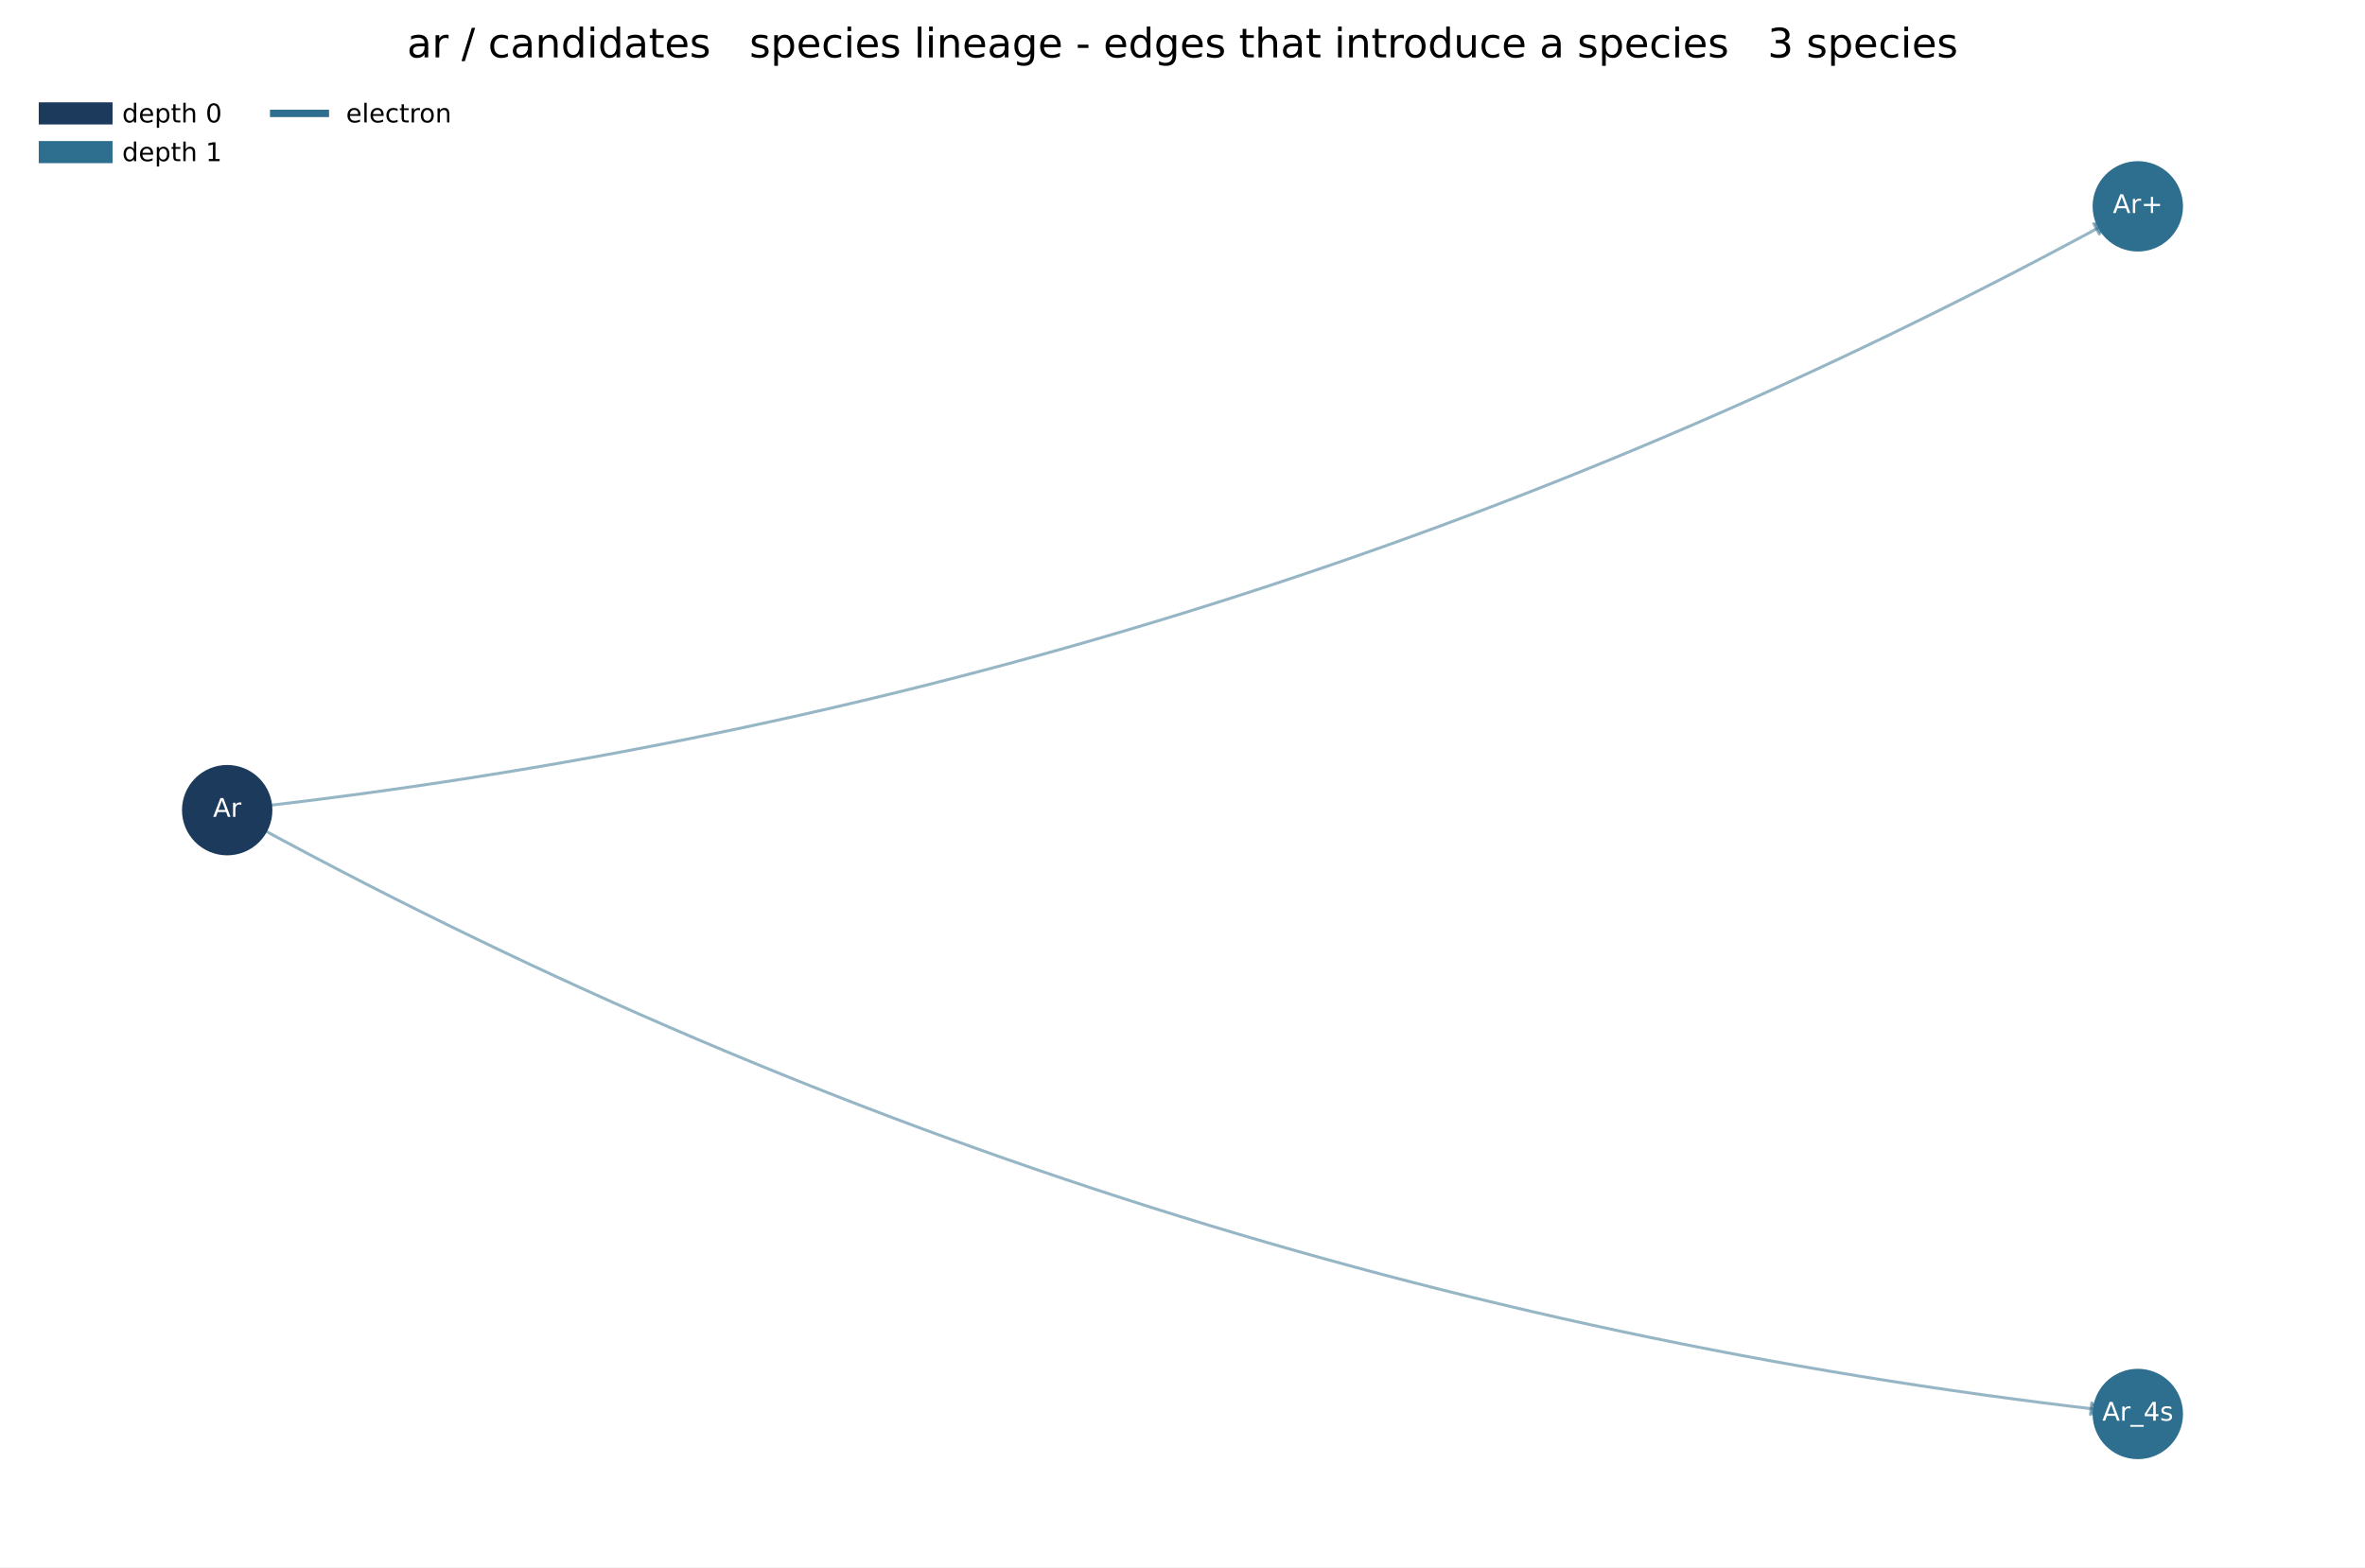
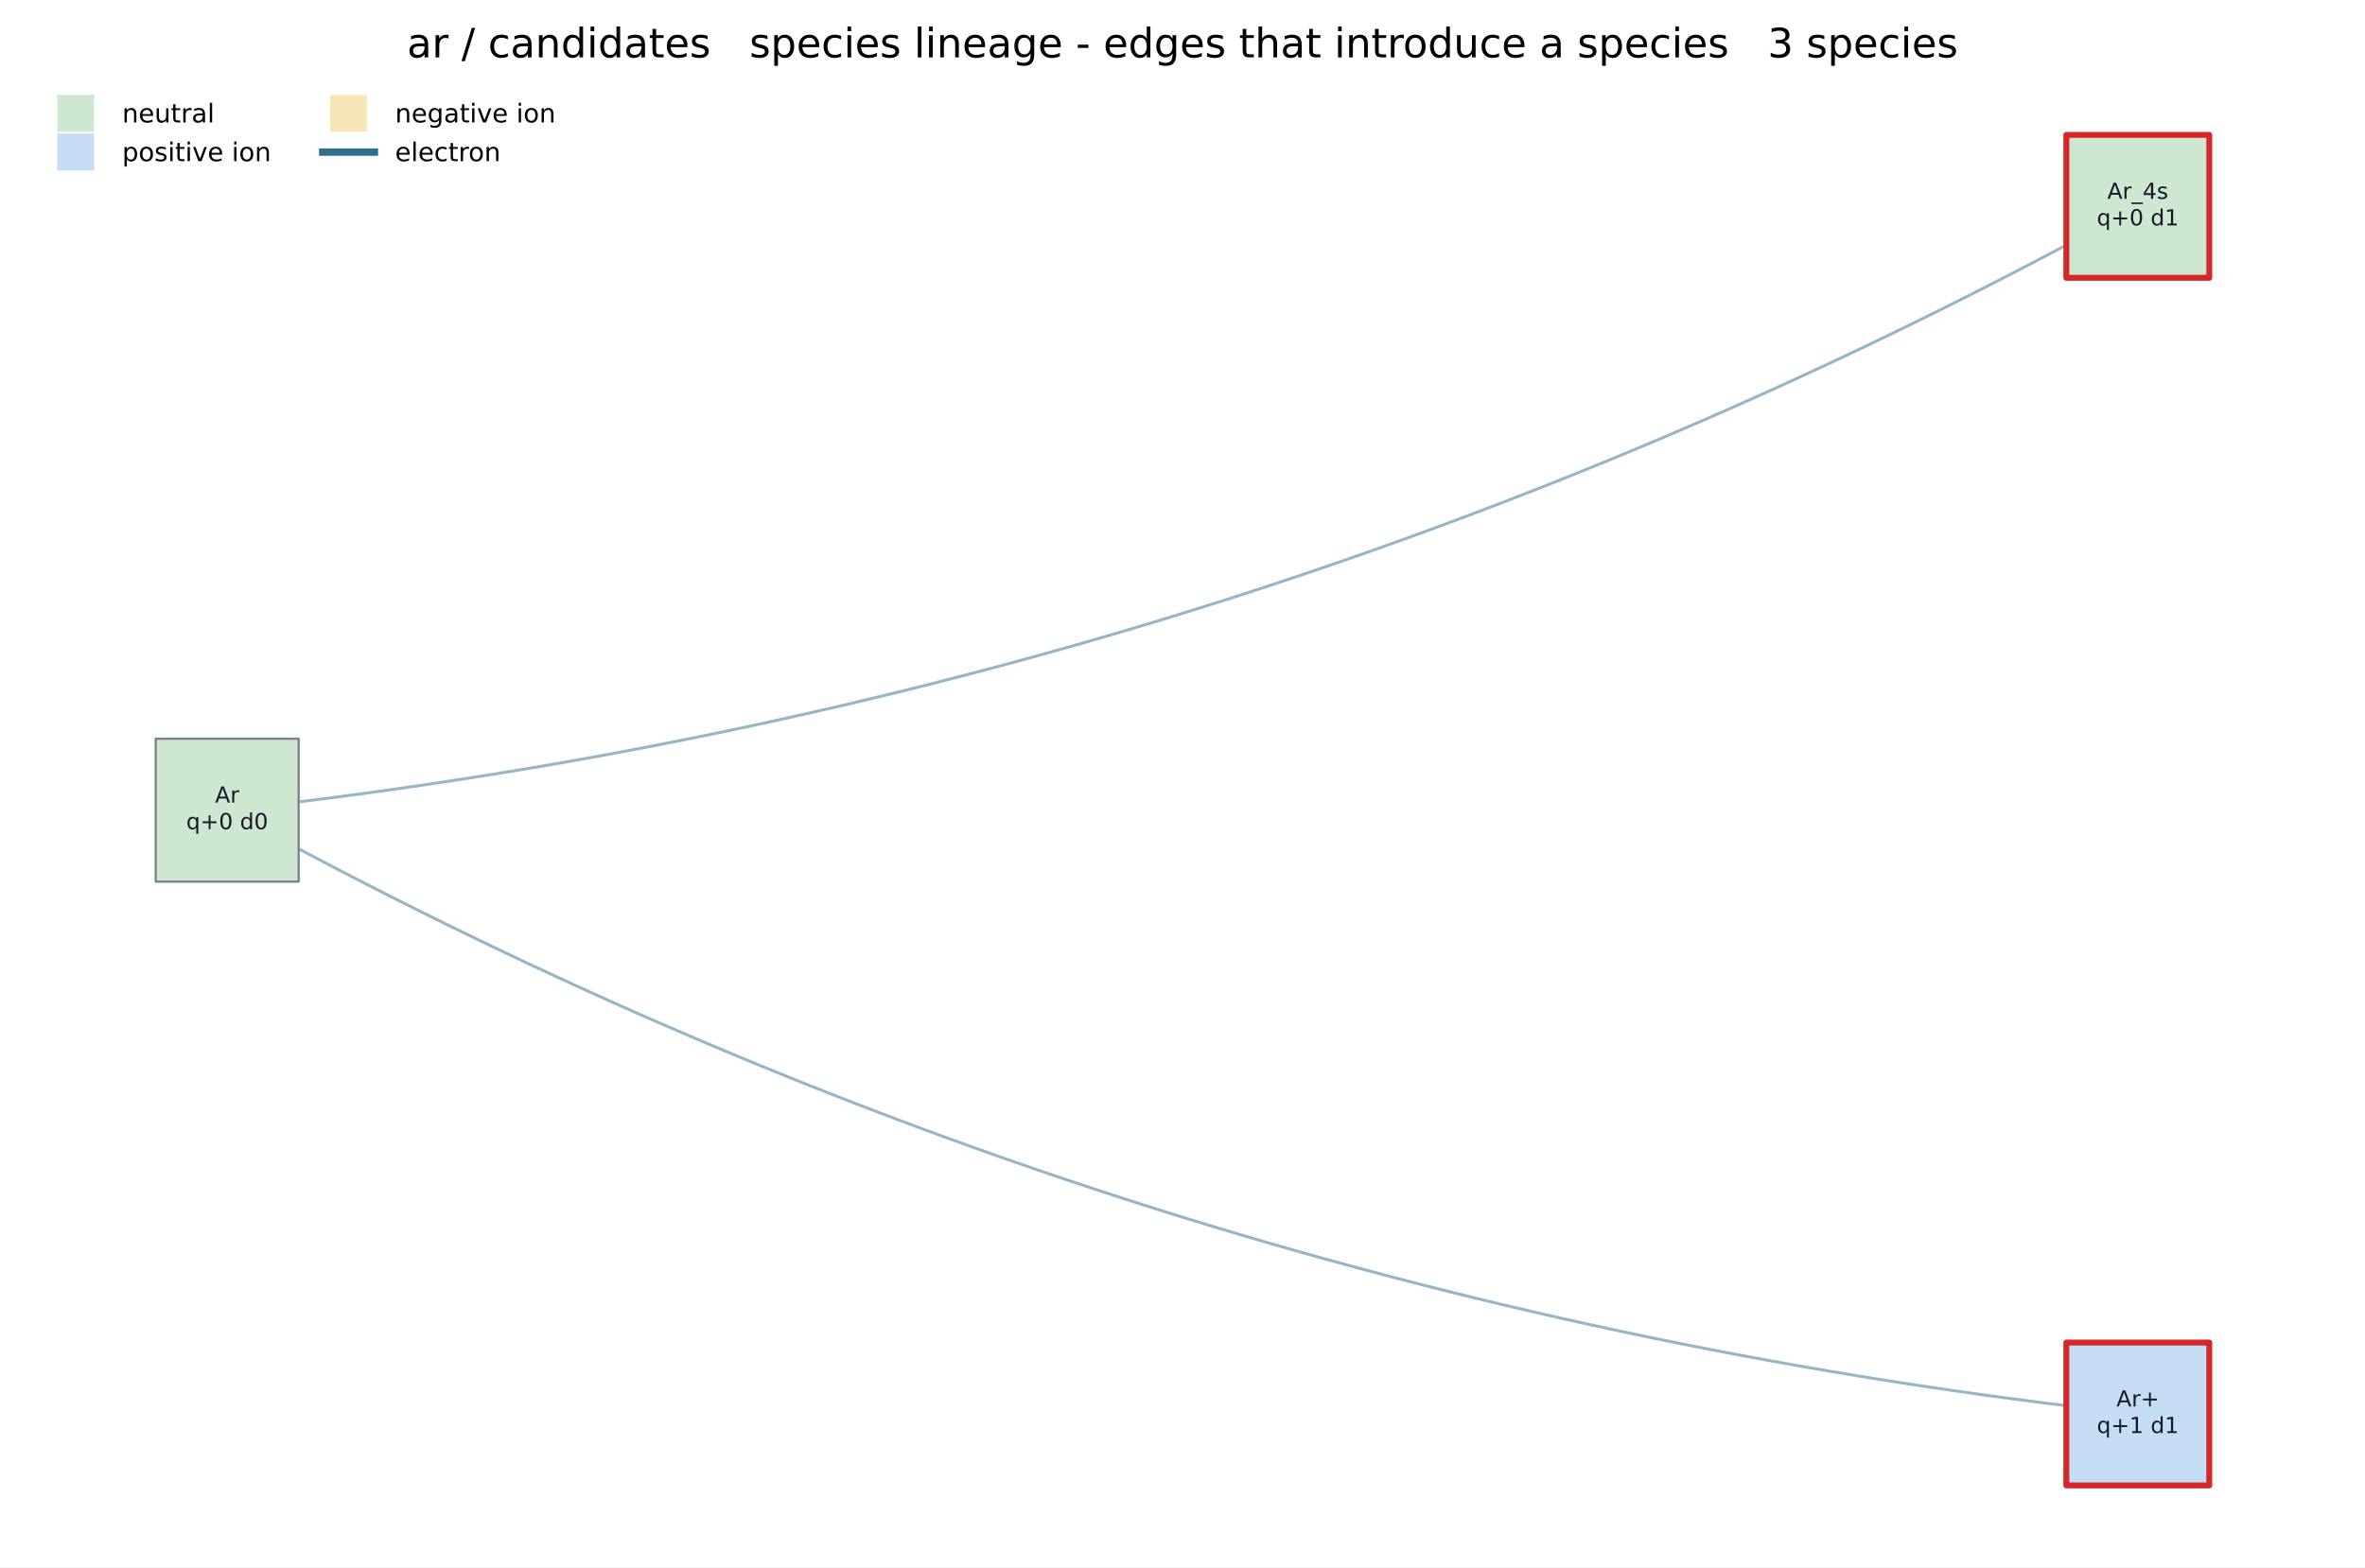
<svg xmlns="http://www.w3.org/2000/svg" xmlns:xlink="http://www.w3.org/1999/xlink" width="640.8pt" height="424.801pt" viewBox="0 0 640.8 424.801" version="1.1">
  <defs>
    <style type="text/css">*{stroke-linejoin: round; stroke-linecap: butt}</style>
  </defs>
  <g id="figure_1">
    <g id="patch_1">
      <path d="M 0 424.801  L 640.8 424.801  L 640.8 0  L 0 0  z " style="fill: #ffffff" />
    </g>
    <g id="axes_1">
      <g id="patch_2">
-         <path d="M 69.154 223.735  Q 304.54 351.581 569.752 382.165  " clip-path="url(#p45859abd4f)" style="fill: none; stroke: #2e6e8e; stroke-opacity: 0.5; stroke-width: 0.8; stroke-linecap: round" />
-         <path d="M 566.756 380.209  L 569.752 382.165  L 566.39 383.388  z " clip-path="url(#p45859abd4f)" style="fill: #2e6e8e; fill-opacity: 0.5; stroke: #2e6e8e; stroke-opacity: 0.5; stroke-width: 0.8; stroke-linecap: round" />
+         <path d="M 70.162 218.614  Q 336.262 187.926 570.863 60.507  " clip-path="url(#p77ae30b907)" style="fill: none; stroke: #2e6e8e; stroke-opacity: 0.5; stroke-width: 0.8; stroke-linecap: round" />
+         <path d="M 567.287 60.628  L 570.863 60.507  L 568.814 63.44  z " clip-path="url(#p77ae30b907)" style="fill: #2e6e8e; fill-opacity: 0.5; stroke: #2e6e8e; stroke-opacity: 0.5; stroke-width: 0.8; stroke-linecap: round" />
      </g>
      <g id="patch_3">
-         <path d="M 70.162 218.614  Q 336.262 187.926 570.863 60.507  " clip-path="url(#p45859abd4f)" style="fill: none; stroke: #2e6e8e; stroke-opacity: 0.5; stroke-width: 0.8; stroke-linecap: round" />
-         <path d="M 567.287 60.628  L 570.863 60.507  L 568.814 63.44  z " clip-path="url(#p45859abd4f)" style="fill: #2e6e8e; fill-opacity: 0.5; stroke: #2e6e8e; stroke-opacity: 0.5; stroke-width: 0.8; stroke-linecap: round" />
+         <path d="M 69.154 223.735  Q 304.54 351.581 569.752 382.165  " clip-path="url(#p77ae30b907)" style="fill: none; stroke: #2e6e8e; stroke-opacity: 0.5; stroke-width: 0.8; stroke-linecap: round" />
+         <path d="M 566.756 380.209  L 569.752 382.165  L 566.39 383.388  z " clip-path="url(#p77ae30b907)" style="fill: #2e6e8e; fill-opacity: 0.5; stroke: #2e6e8e; stroke-opacity: 0.5; stroke-width: 0.8; stroke-linecap: round" />
      </g>
      <g id="PathCollection_1">
-         <defs>
-           <path id="C0_0_818d223456" d="M 0 12.247  C 3.248 12.247 6.364 10.957 8.66 8.66  C 10.957 6.364 12.247 3.248 12.247 -0  C 12.247 -3.248 10.957 -6.364 8.66 -8.66  C 6.364 -10.957 3.248 -12.247 0 -12.247  C -3.248 -12.247 -6.364 -10.957 -8.66 -8.66  C -10.957 -6.364 -12.247 -3.248 -12.247 0  C -12.247 3.248 -10.957 6.364 -8.66 8.66  C -6.364 10.957 -3.248 12.247 0 12.247  z " />
-         </defs>
-         <g clip-path="url(#p45859abd4f)">
-           <use xlink:href="#C0_0_818d223456" x="61.557" y="219.58" style="fill: #1b3a5c" />
-         </g>
-         <g clip-path="url(#p45859abd4f)">
-           <use xlink:href="#C0_0_818d223456" x="579.243" y="55.926" style="fill: #2e6e8e" />
-         </g>
-         <g clip-path="url(#p45859abd4f)">
-           <use xlink:href="#C0_0_818d223456" x="579.243" y="383.234" style="fill: #2e6e8e" />
-         </g>
+         <path d="M 42.192 238.944  L 80.922 238.944  L 80.922 200.215  L 42.192 200.215  z " clip-path="url(#p77ae30b907)" style="fill: #cde7d0; stroke: #7a8090; stroke-width: 0.6" />
+         <path d="M 559.878 402.598  L 598.608 402.598  L 598.608 363.869  L 559.878 363.869  z " clip-path="url(#p77ae30b907)" style="fill: #c4ddf5; stroke: #d62728; stroke-width: 1.6" />
+         <path d="M 559.878 75.291  L 598.608 75.291  L 598.608 36.561  L 559.878 36.561  z " clip-path="url(#p77ae30b907)" style="fill: #cde7d0; stroke: #d62728; stroke-width: 1.6" />
      </g>
      <g id="text_1">
-         <g clip-path="url(#p45859abd4f)">
-           <g style="fill: #ffffff" transform="translate(57.72398 221.3979) scale(0.07 -0.07)">
+         <g clip-path="url(#p77ae30b907)">
+           <g style="fill: #161a25" transform="translate(58.27156 217.5373) scale(0.06 -0.06)">
            <defs>
              <path id="DejaVuSans-24" d="M 2188 4044  L 1331 1722  L 3047 1722  L 2188 4044  z M 1831 4666  L 2547 4666  L 4325 0  L 3669 0  L 3244 1197  L 1141 1197  L 716 0  L 50 0  L 1831 4666  z " transform="scale(0.015625)" />
              <path id="DejaVuSans-55" d="M 2631 2963  Q 2534 3019 2420 3045  Q 2306 3072 2169 3072  Q 1681 3072 1420 2755  Q 1159 2438 1159 1844  L 1159 0  L 581 0  L 581 3500  L 1159 3500  L 1159 2956  Q 1341 3275 1631 3429  Q 1922 3584 2338 3584  Q 2397 3584 2469 3576  Q 2541 3569 2628 3553  L 2631 2963  z " transform="scale(0.015625)" />
            </defs>
            <use xlink:href="#DejaVuSans-24" />
            <use xlink:href="#DejaVuSans-55" transform="translate(68.40625 0)" />
          </g>
        </g>
+         <g clip-path="url(#p77ae30b907)">
+           <g style="fill: #161a25" transform="translate(50.46312 224.739) scale(0.06 -0.06)">
+             <defs>
+               <path id="DejaVuSans-54" d="M 947 1747  Q 947 1113 1208 752  Q 1469 391 1925 391  Q 2381 391 2643 752  Q 2906 1113 2906 1747  Q 2906 2381 2643 2742  Q 2381 3103 1925 3103  Q 1469 3103 1208 2742  Q 947 2381 947 1747  z M 2906 525  Q 2725 213 2448 61  Q 2172 -91 1784 -91  Q 1150 -91 751 415  Q 353 922 353 1747  Q 353 2572 751 3078  Q 1150 3584 1784 3584  Q 2172 3584 2448 3432  Q 2725 3281 2906 2969  L 2906 3500  L 3481 3500  L 3481 -1331  L 2906 -1331  L 2906 525  z " transform="scale(0.015625)" />
+               <path id="DejaVuSans-e" d="M 2944 4013  L 2944 2272  L 4684 2272  L 4684 1741  L 2944 1741  L 2944 0  L 2419 0  L 2419 1741  L 678 1741  L 678 2272  L 2419 2272  L 2419 4013  L 2944 4013  z " transform="scale(0.015625)" />
+               <path id="DejaVuSans-13" d="M 2034 4250  Q 1547 4250 1301 3770  Q 1056 3291 1056 2328  Q 1056 1369 1301 889  Q 1547 409 2034 409  Q 2525 409 2770 889  Q 3016 1369 3016 2328  Q 3016 3291 2770 3770  Q 2525 4250 2034 4250  z M 2034 4750  Q 2819 4750 3233 4129  Q 3647 3509 3647 2328  Q 3647 1150 3233 529  Q 2819 -91 2034 -91  Q 1250 -91 836 529  Q 422 1150 422 2328  Q 422 3509 836 4129  Q 1250 4750 2034 4750  z " transform="scale(0.015625)" />
+               <path id="DejaVuSans-3" transform="scale(0.015625)" />
+               <path id="DejaVuSans-47" d="M 2906 2969  L 2906 4863  L 3481 4863  L 3481 0  L 2906 0  L 2906 525  Q 2725 213 2448 61  Q 2172 -91 1784 -91  Q 1150 -91 751 415  Q 353 922 353 1747  Q 353 2572 751 3078  Q 1150 3584 1784 3584  Q 2172 3584 2448 3432  Q 2725 3281 2906 2969  z M 947 1747  Q 947 1113 1208 752  Q 1469 391 1925 391  Q 2381 391 2643 752  Q 2906 1113 2906 1747  Q 2906 2381 2643 2742  Q 2381 3103 1925 3103  Q 1469 3103 1208 2742  Q 947 2381 947 1747  z " transform="scale(0.015625)" />
+             </defs>
+             <use xlink:href="#DejaVuSans-54" />
+             <use xlink:href="#DejaVuSans-e" transform="translate(63.48438 0)" />
+             <use xlink:href="#DejaVuSans-13" transform="translate(147.2812 0)" />
+             <use xlink:href="#DejaVuSans-3" transform="translate(210.9062 0)" />
+             <use xlink:href="#DejaVuSans-47" transform="translate(242.6875 0)" />
+             <use xlink:href="#DejaVuSans-13" transform="translate(306.1719 0)" />
+           </g>
+         </g>
      </g>
      <g id="text_2">
-         <g clip-path="url(#p45859abd4f)">
-           <g style="fill: #ffffff" transform="translate(572.477 57.74397) scale(0.07 -0.07)">
-             <defs>
-               <path id="DejaVuSans-e" d="M 2944 4013  L 2944 2272  L 4684 2272  L 4684 1741  L 2944 1741  L 2944 0  L 2419 0  L 2419 1741  L 678 1741  L 678 2272  L 2419 2272  L 2419 4013  L 2944 4013  z " transform="scale(0.015625)" />
-             </defs>
+         <g clip-path="url(#p77ae30b907)">
+           <g style="fill: #161a25" transform="translate(573.4436 381.1913) scale(0.06 -0.06)">
            <use xlink:href="#DejaVuSans-24" />
            <use xlink:href="#DejaVuSans-55" transform="translate(68.40625 0)" />
            <use xlink:href="#DejaVuSans-e" transform="translate(109.5156 0)" />
          </g>
        </g>
+         <g clip-path="url(#p77ae30b907)">
+           <g style="fill: #161a25" transform="translate(568.1491 388.3929) scale(0.06 -0.06)">
+             <defs>
+               <path id="DejaVuSans-14" d="M 794 531  L 1825 531  L 1825 4091  L 703 3866  L 703 4441  L 1819 4666  L 2450 4666  L 2450 531  L 3481 531  L 3481 0  L 794 0  L 794 531  z " transform="scale(0.015625)" />
+             </defs>
+             <use xlink:href="#DejaVuSans-54" />
+             <use xlink:href="#DejaVuSans-e" transform="translate(63.48438 0)" />
+             <use xlink:href="#DejaVuSans-14" transform="translate(147.2812 0)" />
+             <use xlink:href="#DejaVuSans-3" transform="translate(210.9062 0)" />
+             <use xlink:href="#DejaVuSans-47" transform="translate(242.6875 0)" />
+             <use xlink:href="#DejaVuSans-14" transform="translate(306.1719 0)" />
+           </g>
+         </g>
      </g>
      <g id="text_3">
-         <g clip-path="url(#p45859abd4f)">
-           <g style="fill: #ffffff" transform="translate(569.6098 385.0519) scale(0.07 -0.07)">
+         <g clip-path="url(#p77ae30b907)">
+           <g style="fill: #161a25" transform="translate(570.9859 53.88339) scale(0.06 -0.06)">
            <defs>
              <path id="DejaVuSans-42" d="M 3263 -1063  L 3263 -1509  L -63 -1509  L -63 -1063  L 3263 -1063  z " transform="scale(0.015625)" />
              <path id="DejaVuSans-17" d="M 2419 4116  L 825 1625  L 2419 1625  L 2419 4116  z M 2253 4666  L 3047 4666  L 3047 1625  L 3713 1625  L 3713 1100  L 3047 1100  L 3047 0  L 2419 0  L 2419 1100  L 313 1100  L 313 1709  L 2253 4666  z " transform="scale(0.015625)" />
              <path id="DejaVuSans-56" d="M 2834 3397  L 2834 2853  Q 2591 2978 2328 3040  Q 2066 3103 1784 3103  Q 1356 3103 1142 2972  Q 928 2841 928 2578  Q 928 2378 1081 2264  Q 1234 2150 1697 2047  L 1894 2003  Q 2506 1872 2764 1633  Q 3022 1394 3022 966  Q 3022 478 2636 193  Q 2250 -91 1575 -91  Q 1294 -91 989 -36  Q 684 19 347 128  L 347 722  Q 666 556 975 473  Q 1284 391 1588 391  Q 1994 391 2212 530  Q 2431 669 2431 922  Q 2431 1156 2273 1281  Q 2116 1406 1581 1522  L 1381 1569  Q 847 1681 609 1914  Q 372 2147 372 2553  Q 372 3047 722 3315  Q 1072 3584 1716 3584  Q 2034 3584 2315 3537  Q 2597 3491 2834 3397  z " transform="scale(0.015625)" />
            </defs>
            <use xlink:href="#DejaVuSans-24" />
            <use xlink:href="#DejaVuSans-55" transform="translate(68.40625 0)" />
            <use xlink:href="#DejaVuSans-42" transform="translate(109.5156 0)" />
            <use xlink:href="#DejaVuSans-17" transform="translate(159.5156 0)" />
            <use xlink:href="#DejaVuSans-56" transform="translate(223.1406 0)" />
          </g>
        </g>
+         <g clip-path="url(#p77ae30b907)">
+           <g style="fill: #161a25" transform="translate(568.1491 61.08503) scale(0.06 -0.06)">
+             <use xlink:href="#DejaVuSans-54" />
+             <use xlink:href="#DejaVuSans-e" transform="translate(63.48438 0)" />
+             <use xlink:href="#DejaVuSans-13" transform="translate(147.2812 0)" />
+             <use xlink:href="#DejaVuSans-3" transform="translate(210.9062 0)" />
+             <use xlink:href="#DejaVuSans-47" transform="translate(242.6875 0)" />
+             <use xlink:href="#DejaVuSans-14" transform="translate(306.1719 0)" />
+           </g>
+         </g>
      </g>
      <g id="text_4">
        <g transform="translate(110.2811 15.55828) scale(0.11 -0.11)">
          <defs>
            <path id="DejaVuSans-44" d="M 2194 1759  Q 1497 1759 1228 1600  Q 959 1441 959 1056  Q 959 750 1161 570  Q 1363 391 1709 391  Q 2188 391 2477 730  Q 2766 1069 2766 1631  L 2766 1759  L 2194 1759  z M 3341 1997  L 3341 0  L 2766 0  L 2766 531  Q 2569 213 2275 61  Q 1981 -91 1556 -91  Q 1019 -91 701 211  Q 384 513 384 1019  Q 384 1609 779 1909  Q 1175 2209 1959 2209  L 2766 2209  L 2766 2266  Q 2766 2663 2505 2880  Q 2244 3097 1772 3097  Q 1472 3097 1187 3025  Q 903 2953 641 2809  L 641 3341  Q 956 3463 1253 3523  Q 1550 3584 1831 3584  Q 2591 3584 2966 3190  Q 3341 2797 3341 1997  z " transform="scale(0.015625)" />
-             <path id="DejaVuSans-3" transform="scale(0.015625)" />
            <path id="DejaVuSans-12" d="M 1625 4666  L 2156 4666  L 531 -594  L 0 -594  L 1625 4666  z " transform="scale(0.015625)" />
            <path id="DejaVuSans-46" d="M 3122 3366  L 3122 2828  Q 2878 2963 2633 3030  Q 2388 3097 2138 3097  Q 1578 3097 1268 2742  Q 959 2388 959 1747  Q 959 1106 1268 751  Q 1578 397 2138 397  Q 2388 397 2633 464  Q 2878 531 3122 666  L 3122 134  Q 2881 22 2623 -34  Q 2366 -91 2075 -91  Q 1284 -91 818 406  Q 353 903 353 1747  Q 353 2603 823 3093  Q 1294 3584 2113 3584  Q 2378 3584 2631 3529  Q 2884 3475 3122 3366  z " transform="scale(0.015625)" />
            <path id="DejaVuSans-51" d="M 3513 2113  L 3513 0  L 2938 0  L 2938 2094  Q 2938 2591 2744 2837  Q 2550 3084 2163 3084  Q 1697 3084 1428 2787  Q 1159 2491 1159 1978  L 1159 0  L 581 0  L 581 3500  L 1159 3500  L 1159 2956  Q 1366 3272 1645 3428  Q 1925 3584 2291 3584  Q 2894 3584 3203 3211  Q 3513 2838 3513 2113  z " transform="scale(0.015625)" />
-             <path id="DejaVuSans-47" d="M 2906 2969  L 2906 4863  L 3481 4863  L 3481 0  L 2906 0  L 2906 525  Q 2725 213 2448 61  Q 2172 -91 1784 -91  Q 1150 -91 751 415  Q 353 922 353 1747  Q 353 2572 751 3078  Q 1150 3584 1784 3584  Q 2172 3584 2448 3432  Q 2725 3281 2906 2969  z M 947 1747  Q 947 1113 1208 752  Q 1469 391 1925 391  Q 2381 391 2643 752  Q 2906 1113 2906 1747  Q 2906 2381 2643 2742  Q 2381 3103 1925 3103  Q 1469 3103 1208 2742  Q 947 2381 947 1747  z " transform="scale(0.015625)" />
            <path id="DejaVuSans-4c" d="M 603 3500  L 1178 3500  L 1178 0  L 603 0  L 603 3500  z M 603 4863  L 1178 4863  L 1178 4134  L 603 4134  L 603 4863  z " transform="scale(0.015625)" />
            <path id="DejaVuSans-57" d="M 1172 4494  L 1172 3500  L 2356 3500  L 2356 3053  L 1172 3053  L 1172 1153  Q 1172 725 1289 603  Q 1406 481 1766 481  L 2356 481  L 2356 0  L 1766 0  Q 1100 0 847 248  Q 594 497 594 1153  L 594 3053  L 172 3053  L 172 3500  L 594 3500  L 594 4494  L 1172 4494  z " transform="scale(0.015625)" />
            <path id="DejaVuSans-48" d="M 3597 1894  L 3597 1613  L 953 1613  Q 991 1019 1311 708  Q 1631 397 2203 397  Q 2534 397 2845 478  Q 3156 559 3463 722  L 3463 178  Q 3153 47 2828 -22  Q 2503 -91 2169 -91  Q 1331 -91 842 396  Q 353 884 353 1716  Q 353 2575 817 3079  Q 1281 3584 2069 3584  Q 2775 3584 3186 3129  Q 3597 2675 3597 1894  z M 3022 2063  Q 3016 2534 2758 2815  Q 2500 3097 2075 3097  Q 1594 3097 1305 2825  Q 1016 2553 972 2059  L 3022 2063  z " transform="scale(0.015625)" />
            <path id="DejaVuSans-53" d="M 1159 525  L 1159 -1331  L 581 -1331  L 581 3500  L 1159 3500  L 1159 2969  Q 1341 3281 1617 3432  Q 1894 3584 2278 3584  Q 2916 3584 3314 3078  Q 3713 2572 3713 1747  Q 3713 922 3314 415  Q 2916 -91 2278 -91  Q 1894 -91 1617 61  Q 1341 213 1159 525  z M 3116 1747  Q 3116 2381 2855 2742  Q 2594 3103 2138 3103  Q 1681 3103 1420 2742  Q 1159 2381 1159 1747  Q 1159 1113 1420 752  Q 1681 391 2138 391  Q 2594 391 2855 752  Q 3116 1113 3116 1747  z " transform="scale(0.015625)" />
            <path id="DejaVuSans-4f" d="M 603 4863  L 1178 4863  L 1178 0  L 603 0  L 603 4863  z " transform="scale(0.015625)" />
            <path id="DejaVuSans-4a" d="M 2906 1791  Q 2906 2416 2648 2759  Q 2391 3103 1925 3103  Q 1463 3103 1205 2759  Q 947 2416 947 1791  Q 947 1169 1205 825  Q 1463 481 1925 481  Q 2391 481 2648 825  Q 2906 1169 2906 1791  z M 3481 434  Q 3481 -459 3084 -895  Q 2688 -1331 1869 -1331  Q 1566 -1331 1297 -1286  Q 1028 -1241 775 -1147  L 775 -588  Q 1028 -725 1275 -790  Q 1522 -856 1778 -856  Q 2344 -856 2625 -561  Q 2906 -266 2906 331  L 2906 616  Q 2728 306 2450 153  Q 2172 0 1784 0  Q 1141 0 747 490  Q 353 981 353 1791  Q 353 2603 747 3093  Q 1141 3584 1784 3584  Q 2172 3584 2450 3431  Q 2728 3278 2906 2969  L 2906 3500  L 3481 3500  L 3481 434  z " transform="scale(0.015625)" />
            <path id="DejaVuSans-10" d="M 313 2009  L 1997 2009  L 1997 1497  L 313 1497  L 313 2009  z " transform="scale(0.015625)" />
            <path id="DejaVuSans-4b" d="M 3513 2113  L 3513 0  L 2938 0  L 2938 2094  Q 2938 2591 2744 2837  Q 2550 3084 2163 3084  Q 1697 3084 1428 2787  Q 1159 2491 1159 1978  L 1159 0  L 581 0  L 581 4863  L 1159 4863  L 1159 2956  Q 1366 3272 1645 3428  Q 1925 3584 2291 3584  Q 2894 3584 3203 3211  Q 3513 2838 3513 2113  z " transform="scale(0.015625)" />
            <path id="DejaVuSans-52" d="M 1959 3097  Q 1497 3097 1228 2736  Q 959 2375 959 1747  Q 959 1119 1226 758  Q 1494 397 1959 397  Q 2419 397 2687 759  Q 2956 1122 2956 1747  Q 2956 2369 2687 2733  Q 2419 3097 1959 3097  z M 1959 3584  Q 2709 3584 3137 3096  Q 3566 2609 3566 1747  Q 3566 888 3137 398  Q 2709 -91 1959 -91  Q 1206 -91 779 398  Q 353 888 353 1747  Q 353 2609 779 3096  Q 1206 3584 1959 3584  z " transform="scale(0.015625)" />
            <path id="DejaVuSans-58" d="M 544 1381  L 544 3500  L 1119 3500  L 1119 1403  Q 1119 906 1312 657  Q 1506 409 1894 409  Q 2359 409 2629 706  Q 2900 1003 2900 1516  L 2900 3500  L 3475 3500  L 3475 0  L 2900 0  L 2900 538  Q 2691 219 2414 64  Q 2138 -91 1772 -91  Q 1169 -91 856 284  Q 544 659 544 1381  z M 1991 3584  L 1991 3584  z " transform="scale(0.015625)" />
            <path id="DejaVuSans-16" d="M 2597 2516  Q 3050 2419 3304 2112  Q 3559 1806 3559 1356  Q 3559 666 3084 287  Q 2609 -91 1734 -91  Q 1441 -91 1130 -33  Q 819 25 488 141  L 488 750  Q 750 597 1062 519  Q 1375 441 1716 441  Q 2309 441 2620 675  Q 2931 909 2931 1356  Q 2931 1769 2642 2001  Q 2353 2234 1838 2234  L 1294 2234  L 1294 2753  L 1863 2753  Q 2328 2753 2575 2939  Q 2822 3125 2822 3475  Q 2822 3834 2567 4026  Q 2313 4219 1838 4219  Q 1578 4219 1281 4162  Q 984 4106 628 3988  L 628 4550  Q 988 4650 1302 4700  Q 1616 4750 1894 4750  Q 2613 4750 3031 4423  Q 3450 4097 3450 3541  Q 3450 3153 3228 2886  Q 3006 2619 2597 2516  z " transform="scale(0.015625)" />
          </defs>
          <use xlink:href="#DejaVuSans-44" />
          <use xlink:href="#DejaVuSans-55" transform="translate(61.28125 0)" />
          <use xlink:href="#DejaVuSans-3" transform="translate(102.3906 0)" />
          <use xlink:href="#DejaVuSans-12" transform="translate(134.1719 0)" />
          <use xlink:href="#DejaVuSans-3" transform="translate(167.8594 0)" />
          <use xlink:href="#DejaVuSans-46" transform="translate(199.6406 0)" />
          <use xlink:href="#DejaVuSans-44" transform="translate(254.625 0)" />
          <use xlink:href="#DejaVuSans-51" transform="translate(315.9062 0)" />
          <use xlink:href="#DejaVuSans-47" transform="translate(379.2812 0)" />
          <use xlink:href="#DejaVuSans-4c" transform="translate(442.7656 0)" />
          <use xlink:href="#DejaVuSans-47" transform="translate(470.5469 0)" />
          <use xlink:href="#DejaVuSans-44" transform="translate(534.0312 0)" />
          <use xlink:href="#DejaVuSans-57" transform="translate(595.3125 0)" />
          <use xlink:href="#DejaVuSans-48" transform="translate(634.5156 0)" />
          <use xlink:href="#DejaVuSans-56" transform="translate(696.0469 0)" />
          <use xlink:href="#DejaVuSans-3" transform="translate(748.1406 0)" />
          <use xlink:href="#DejaVuSans-3" transform="translate(779.9219 0)" />
          <use xlink:href="#DejaVuSans-3" transform="translate(811.7031 0)" />
          <use xlink:href="#DejaVuSans-56" transform="translate(843.4844 0)" />
          <use xlink:href="#DejaVuSans-53" transform="translate(895.5781 0)" />
          <use xlink:href="#DejaVuSans-48" transform="translate(959.0625 0)" />
          <use xlink:href="#DejaVuSans-46" transform="translate(1020.594 0)" />
          <use xlink:href="#DejaVuSans-4c" transform="translate(1075.578 0)" />
          <use xlink:href="#DejaVuSans-48" transform="translate(1103.359 0)" />
          <use xlink:href="#DejaVuSans-56" transform="translate(1164.891 0)" />
          <use xlink:href="#DejaVuSans-3" transform="translate(1216.984 0)" />
          <use xlink:href="#DejaVuSans-4f" transform="translate(1248.766 0)" />
          <use xlink:href="#DejaVuSans-4c" transform="translate(1276.547 0)" />
          <use xlink:href="#DejaVuSans-51" transform="translate(1304.328 0)" />
          <use xlink:href="#DejaVuSans-48" transform="translate(1367.703 0)" />
          <use xlink:href="#DejaVuSans-44" transform="translate(1429.234 0)" />
          <use xlink:href="#DejaVuSans-4a" transform="translate(1490.516 0)" />
          <use xlink:href="#DejaVuSans-48" transform="translate(1554 0)" />
          <use xlink:href="#DejaVuSans-3" transform="translate(1615.531 0)" />
          <use xlink:href="#DejaVuSans-10" transform="translate(1647.312 0)" />
          <use xlink:href="#DejaVuSans-3" transform="translate(1683.391 0)" />
          <use xlink:href="#DejaVuSans-48" transform="translate(1715.172 0)" />
          <use xlink:href="#DejaVuSans-47" transform="translate(1776.703 0)" />
          <use xlink:href="#DejaVuSans-4a" transform="translate(1840.188 0)" />
          <use xlink:href="#DejaVuSans-48" transform="translate(1903.672 0)" />
          <use xlink:href="#DejaVuSans-56" transform="translate(1965.203 0)" />
          <use xlink:href="#DejaVuSans-3" transform="translate(2017.297 0)" />
          <use xlink:href="#DejaVuSans-57" transform="translate(2049.078 0)" />
          <use xlink:href="#DejaVuSans-4b" transform="translate(2088.281 0)" />
          <use xlink:href="#DejaVuSans-44" transform="translate(2151.656 0)" />
          <use xlink:href="#DejaVuSans-57" transform="translate(2212.938 0)" />
          <use xlink:href="#DejaVuSans-3" transform="translate(2252.141 0)" />
          <use xlink:href="#DejaVuSans-4c" transform="translate(2283.922 0)" />
          <use xlink:href="#DejaVuSans-51" transform="translate(2311.703 0)" />
          <use xlink:href="#DejaVuSans-57" transform="translate(2375.078 0)" />
          <use xlink:href="#DejaVuSans-55" transform="translate(2414.281 0)" />
          <use xlink:href="#DejaVuSans-52" transform="translate(2453.188 0)" />
          <use xlink:href="#DejaVuSans-47" transform="translate(2514.375 0)" />
          <use xlink:href="#DejaVuSans-58" transform="translate(2577.859 0)" />
          <use xlink:href="#DejaVuSans-46" transform="translate(2641.234 0)" />
          <use xlink:href="#DejaVuSans-48" transform="translate(2696.219 0)" />
          <use xlink:href="#DejaVuSans-3" transform="translate(2757.75 0)" />
          <use xlink:href="#DejaVuSans-44" transform="translate(2789.531 0)" />
          <use xlink:href="#DejaVuSans-3" transform="translate(2850.812 0)" />
          <use xlink:href="#DejaVuSans-56" transform="translate(2882.594 0)" />
          <use xlink:href="#DejaVuSans-53" transform="translate(2934.688 0)" />
          <use xlink:href="#DejaVuSans-48" transform="translate(2998.172 0)" />
          <use xlink:href="#DejaVuSans-46" transform="translate(3059.703 0)" />
          <use xlink:href="#DejaVuSans-4c" transform="translate(3114.688 0)" />
          <use xlink:href="#DejaVuSans-48" transform="translate(3142.469 0)" />
          <use xlink:href="#DejaVuSans-56" transform="translate(3204 0)" />
          <use xlink:href="#DejaVuSans-3" transform="translate(3256.094 0)" />
          <use xlink:href="#DejaVuSans-3" transform="translate(3287.875 0)" />
          <use xlink:href="#DejaVuSans-3" transform="translate(3319.656 0)" />
          <use xlink:href="#DejaVuSans-16" transform="translate(3351.438 0)" />
          <use xlink:href="#DejaVuSans-3" transform="translate(3415.062 0)" />
          <use xlink:href="#DejaVuSans-56" transform="translate(3446.844 0)" />
          <use xlink:href="#DejaVuSans-53" transform="translate(3498.938 0)" />
          <use xlink:href="#DejaVuSans-48" transform="translate(3562.422 0)" />
          <use xlink:href="#DejaVuSans-46" transform="translate(3623.953 0)" />
          <use xlink:href="#DejaVuSans-4c" transform="translate(3678.938 0)" />
          <use xlink:href="#DejaVuSans-48" transform="translate(3706.719 0)" />
          <use xlink:href="#DejaVuSans-56" transform="translate(3768.25 0)" />
        </g>
      </g>
      <g id="legend_1">
        <g id="line2d_1">
-           <path d="M 13.5 30.727  L 20.5 30.727  L 27.5 30.727  " style="fill: none; stroke: #1b3a5c; stroke-width: 6; stroke-linecap: square" />
+           <defs>
+             <path id="m56f8b475eb" d="M -4.5 4.5  L 4.5 4.5  L 4.5 -4.5  L -4.5 -4.5  z " style="stroke: #cde7d0; stroke-linejoin: miter" />
+           </defs>
+           <g>
+             <use xlink:href="#m56f8b475eb" x="20.5" y="30.727" style="fill: #cde7d0; stroke: #cde7d0; stroke-linejoin: miter" />
+           </g>
        </g>
        <g id="text_5">
          <g transform="translate(33.1 33.17719) scale(0.07 -0.07)">
-             <defs>
-               <path id="DejaVuSans-13" d="M 2034 4250  Q 1547 4250 1301 3770  Q 1056 3291 1056 2328  Q 1056 1369 1301 889  Q 1547 409 2034 409  Q 2525 409 2770 889  Q 3016 1369 3016 2328  Q 3016 3291 2770 3770  Q 2525 4250 2034 4250  z M 2034 4750  Q 2819 4750 3233 4129  Q 3647 3509 3647 2328  Q 3647 1150 3233 529  Q 2819 -91 2034 -91  Q 1250 -91 836 529  Q 422 1150 422 2328  Q 422 3509 836 4129  Q 1250 4750 2034 4750  z " transform="scale(0.015625)" />
-             </defs>
-             <use xlink:href="#DejaVuSans-47" />
-             <use xlink:href="#DejaVuSans-48" transform="translate(63.48438 0)" />
-             <use xlink:href="#DejaVuSans-53" transform="translate(125.0156 0)" />
-             <use xlink:href="#DejaVuSans-57" transform="translate(188.5 0)" />
-             <use xlink:href="#DejaVuSans-4b" transform="translate(227.7031 0)" />
-             <use xlink:href="#DejaVuSans-3" transform="translate(291.0781 0)" />
-             <use xlink:href="#DejaVuSans-13" transform="translate(322.8594 0)" />
+             <use xlink:href="#DejaVuSans-51" />
+             <use xlink:href="#DejaVuSans-48" transform="translate(63.375 0)" />
+             <use xlink:href="#DejaVuSans-58" transform="translate(124.9062 0)" />
+             <use xlink:href="#DejaVuSans-57" transform="translate(188.2812 0)" />
+             <use xlink:href="#DejaVuSans-55" transform="translate(227.4844 0)" />
+             <use xlink:href="#DejaVuSans-44" transform="translate(268.5938 0)" />
+             <use xlink:href="#DejaVuSans-4f" transform="translate(329.875 0)" />
          </g>
        </g>
        <g id="line2d_2">
-           <path d="M 13.5 41.228  L 20.5 41.228  L 27.5 41.228  " style="fill: none; stroke: #2e6e8e; stroke-width: 6; stroke-linecap: square" />
+           <defs>
+             <path id="m617d5697ea" d="M -4.5 4.5  L 4.5 4.5  L 4.5 -4.5  L -4.5 -4.5  z " style="stroke: #c4ddf5; stroke-linejoin: miter" />
+           </defs>
+           <g>
+             <use xlink:href="#m617d5697ea" x="20.5" y="41.228" style="fill: #c4ddf5; stroke: #c4ddf5; stroke-linejoin: miter" />
+           </g>
        </g>
        <g id="text_6">
          <g transform="translate(33.1 43.67773) scale(0.07 -0.07)">
            <defs>
-               <path id="DejaVuSans-14" d="M 794 531  L 1825 531  L 1825 4091  L 703 3866  L 703 4441  L 1819 4666  L 2450 4666  L 2450 531  L 3481 531  L 3481 0  L 794 0  L 794 531  z " transform="scale(0.015625)" />
-             </defs>
-             <use xlink:href="#DejaVuSans-47" />
-             <use xlink:href="#DejaVuSans-48" transform="translate(63.48438 0)" />
-             <use xlink:href="#DejaVuSans-53" transform="translate(125.0156 0)" />
-             <use xlink:href="#DejaVuSans-57" transform="translate(188.5 0)" />
-             <use xlink:href="#DejaVuSans-4b" transform="translate(227.7031 0)" />
-             <use xlink:href="#DejaVuSans-3" transform="translate(291.0781 0)" />
-             <use xlink:href="#DejaVuSans-14" transform="translate(322.8594 0)" />
+               <path id="DejaVuSans-59" d="M 191 3500  L 800 3500  L 1894 563  L 2988 3500  L 3597 3500  L 2284 0  L 1503 0  L 191 3500  z " transform="scale(0.015625)" />
+             </defs>
+             <use xlink:href="#DejaVuSans-53" />
+             <use xlink:href="#DejaVuSans-52" transform="translate(63.48438 0)" />
+             <use xlink:href="#DejaVuSans-56" transform="translate(124.6719 0)" />
+             <use xlink:href="#DejaVuSans-4c" transform="translate(176.7656 0)" />
+             <use xlink:href="#DejaVuSans-57" transform="translate(204.5469 0)" />
+             <use xlink:href="#DejaVuSans-4c" transform="translate(243.75 0)" />
+             <use xlink:href="#DejaVuSans-59" transform="translate(271.5312 0)" />
+             <use xlink:href="#DejaVuSans-48" transform="translate(330.7188 0)" />
+             <use xlink:href="#DejaVuSans-3" transform="translate(392.25 0)" />
+             <use xlink:href="#DejaVuSans-4c" transform="translate(424.0312 0)" />
+             <use xlink:href="#DejaVuSans-52" transform="translate(451.8125 0)" />
+             <use xlink:href="#DejaVuSans-51" transform="translate(513 0)" />
          </g>
        </g>
        <g id="line2d_3">
-           <path d="M 74.154 30.727  L 81.154 30.727  L 88.154 30.727  " style="fill: none; stroke: #2e6e8e; stroke-width: 2; stroke-linecap: square" />
+           <defs>
+             <path id="mff16afcc54" d="M -4.5 4.5  L 4.5 4.5  L 4.5 -4.5  L -4.5 -4.5  z " style="stroke: #f7e7b8; stroke-linejoin: miter" />
+           </defs>
+           <g>
+             <use xlink:href="#mff16afcc54" x="94.446" y="30.727" style="fill: #f7e7b8; stroke: #f7e7b8; stroke-linejoin: miter" />
+           </g>
        </g>
        <g id="text_7">
-           <g transform="translate(93.75391 33.17719) scale(0.07 -0.07)">
+           <g transform="translate(107.0463 33.17719) scale(0.07 -0.07)">
+             <use xlink:href="#DejaVuSans-51" />
+             <use xlink:href="#DejaVuSans-48" transform="translate(63.375 0)" />
+             <use xlink:href="#DejaVuSans-4a" transform="translate(124.9062 0)" />
+             <use xlink:href="#DejaVuSans-44" transform="translate(188.3906 0)" />
+             <use xlink:href="#DejaVuSans-57" transform="translate(249.6719 0)" />
+             <use xlink:href="#DejaVuSans-4c" transform="translate(288.875 0)" />
+             <use xlink:href="#DejaVuSans-59" transform="translate(316.6562 0)" />
+             <use xlink:href="#DejaVuSans-48" transform="translate(375.8438 0)" />
+             <use xlink:href="#DejaVuSans-3" transform="translate(437.375 0)" />
+             <use xlink:href="#DejaVuSans-4c" transform="translate(469.1562 0)" />
+             <use xlink:href="#DejaVuSans-52" transform="translate(496.9375 0)" />
+             <use xlink:href="#DejaVuSans-51" transform="translate(558.125 0)" />
+           </g>
+         </g>
+         <g id="line2d_4">
+           <path d="M 87.446 41.228  L 94.446 41.228  L 101.446 41.228  " style="fill: none; stroke: #2e6e8e; stroke-width: 2; stroke-linecap: square" />
+         </g>
+         <g id="text_8">
+           <g transform="translate(107.0463 43.67773) scale(0.07 -0.07)">
            <use xlink:href="#DejaVuSans-48" />
            <use xlink:href="#DejaVuSans-4f" transform="translate(61.53125 0)" />
            <use xlink:href="#DejaVuSans-48" transform="translate(89.3125 0)" />
            <use xlink:href="#DejaVuSans-46" transform="translate(150.8438 0)" />
            <use xlink:href="#DejaVuSans-57" transform="translate(205.8281 0)" />
            <use xlink:href="#DejaVuSans-55" transform="translate(245.0312 0)" />
            <use xlink:href="#DejaVuSans-52" transform="translate(283.9375 0)" />
            <use xlink:href="#DejaVuSans-51" transform="translate(345.125 0)" />
          </g>
        </g>
      </g>
    </g>
  </g>
  <defs>
-     <clipPath id="p45859abd4f">
+     <clipPath id="p77ae30b907">
      <rect x="7.2" y="21.558" width="626.4" height="396.043" />
    </clipPath>
  </defs>
</svg>
